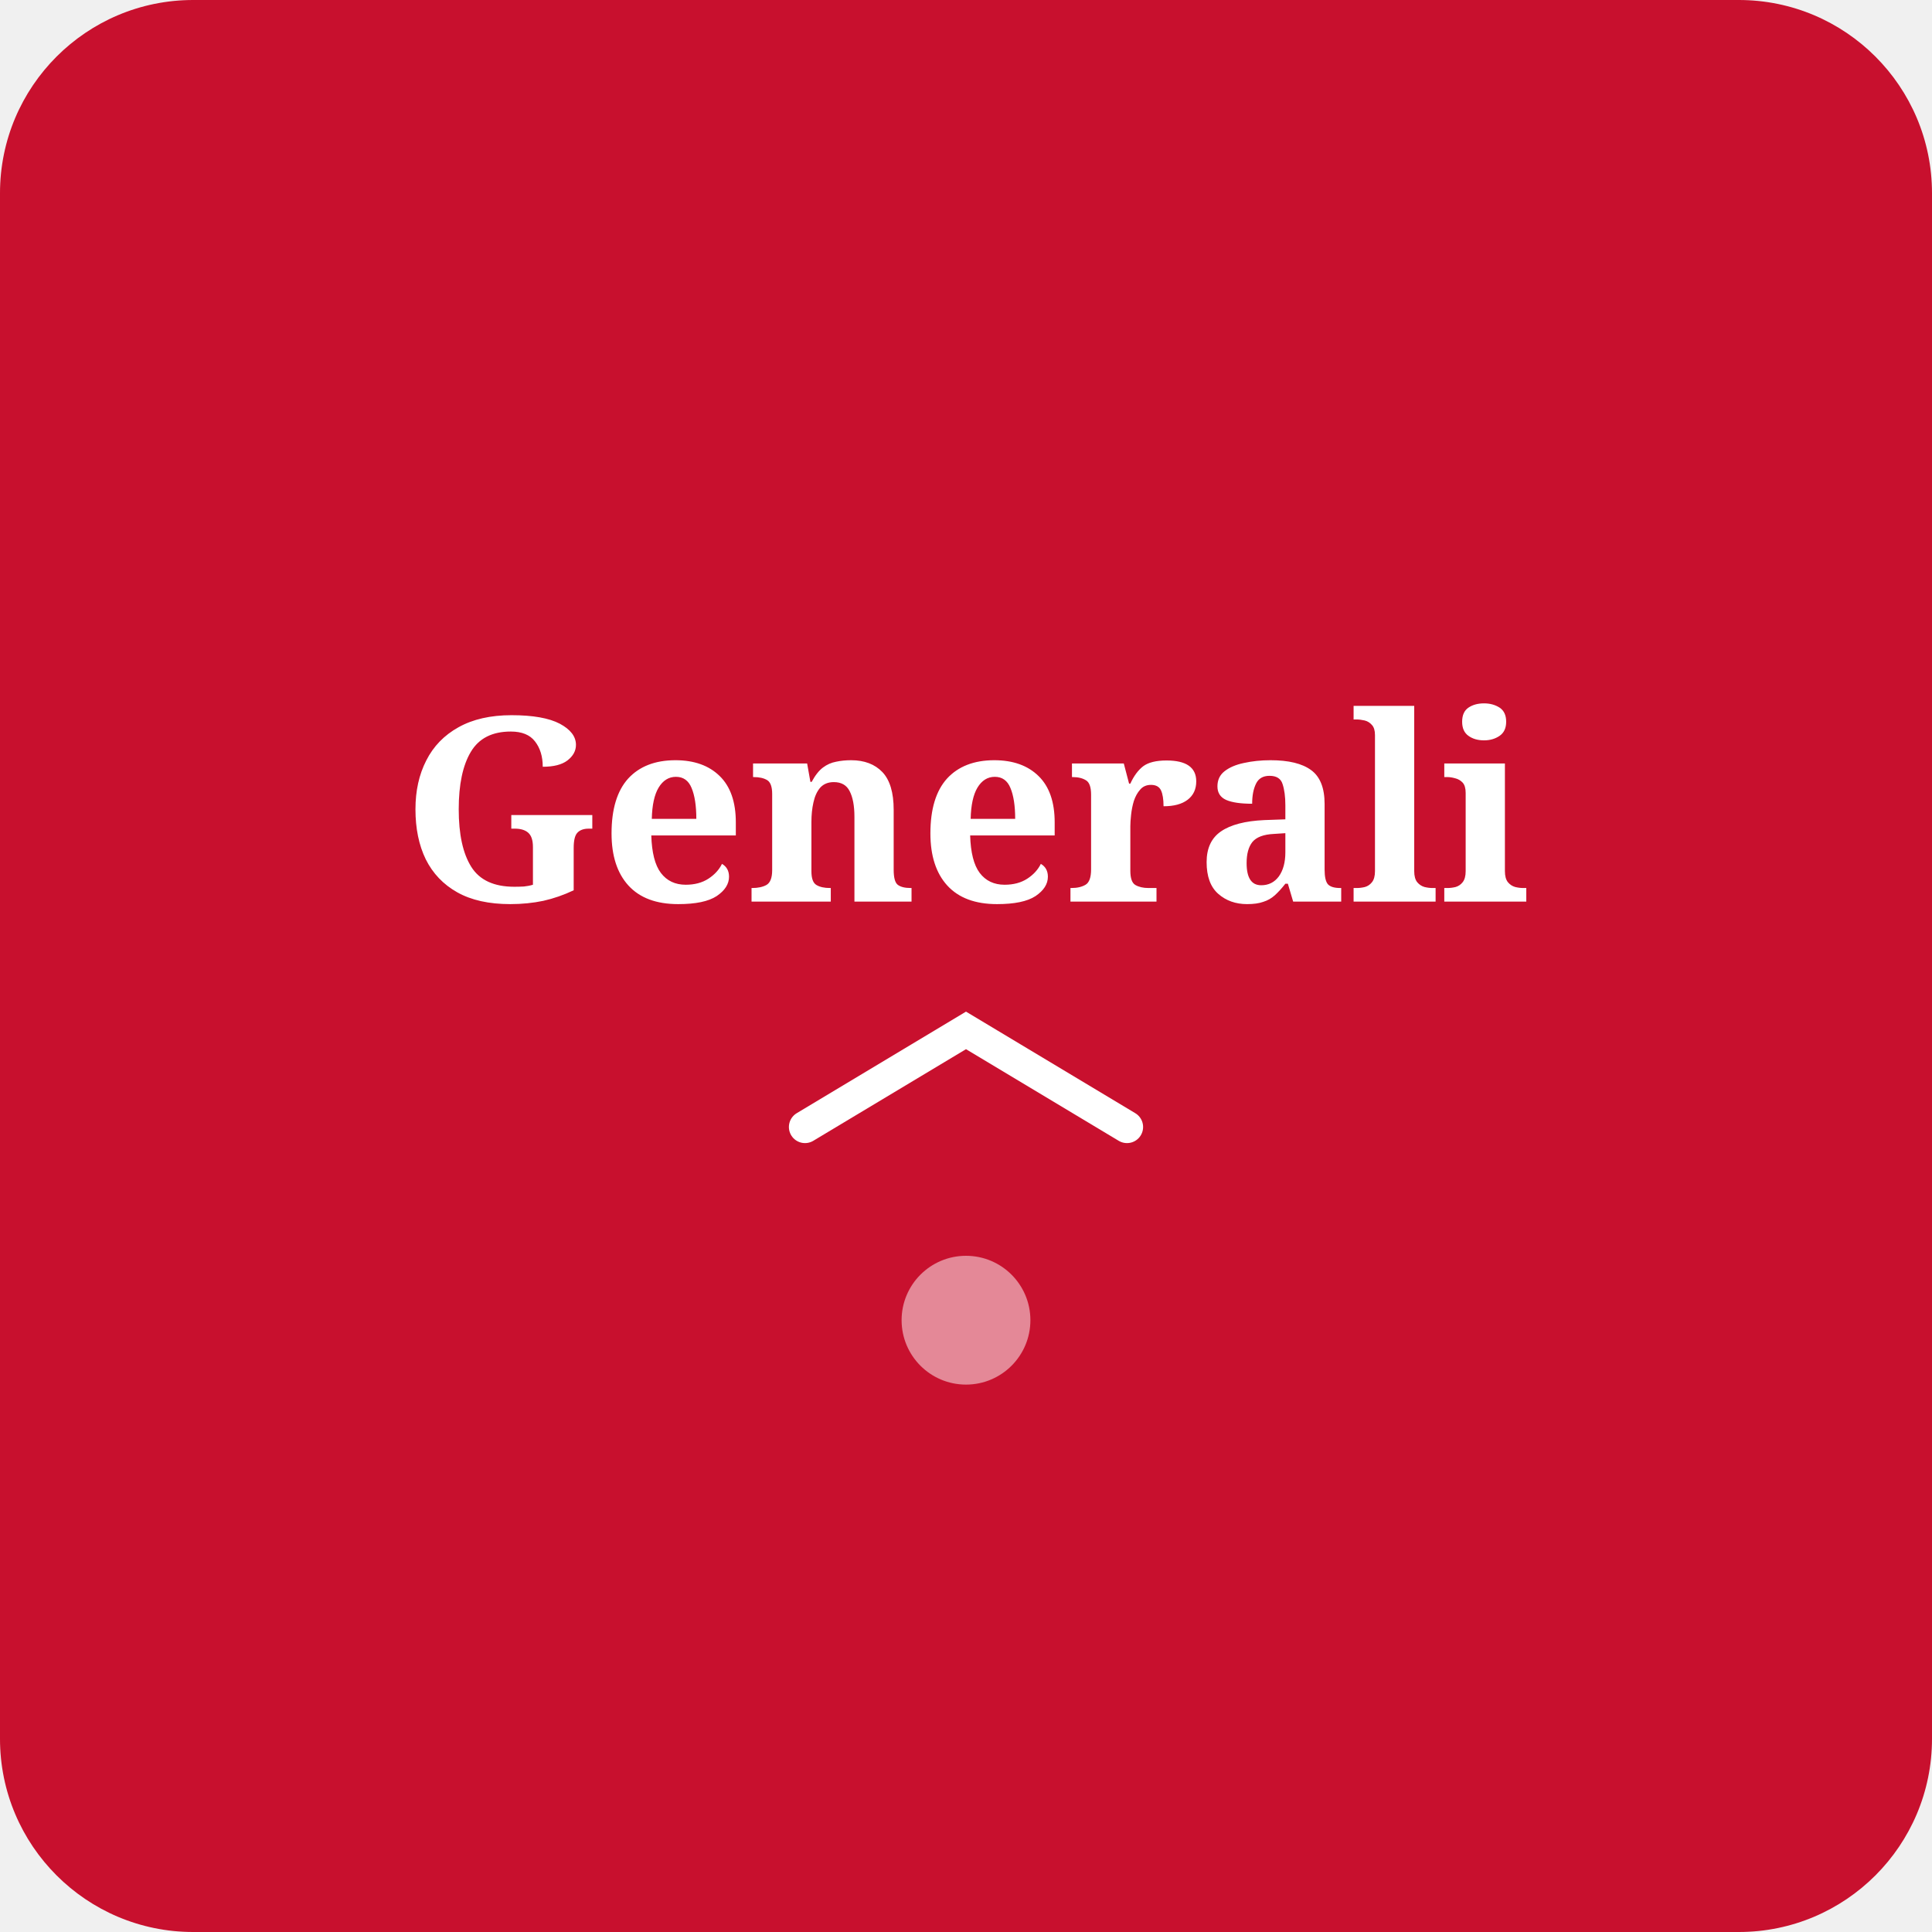
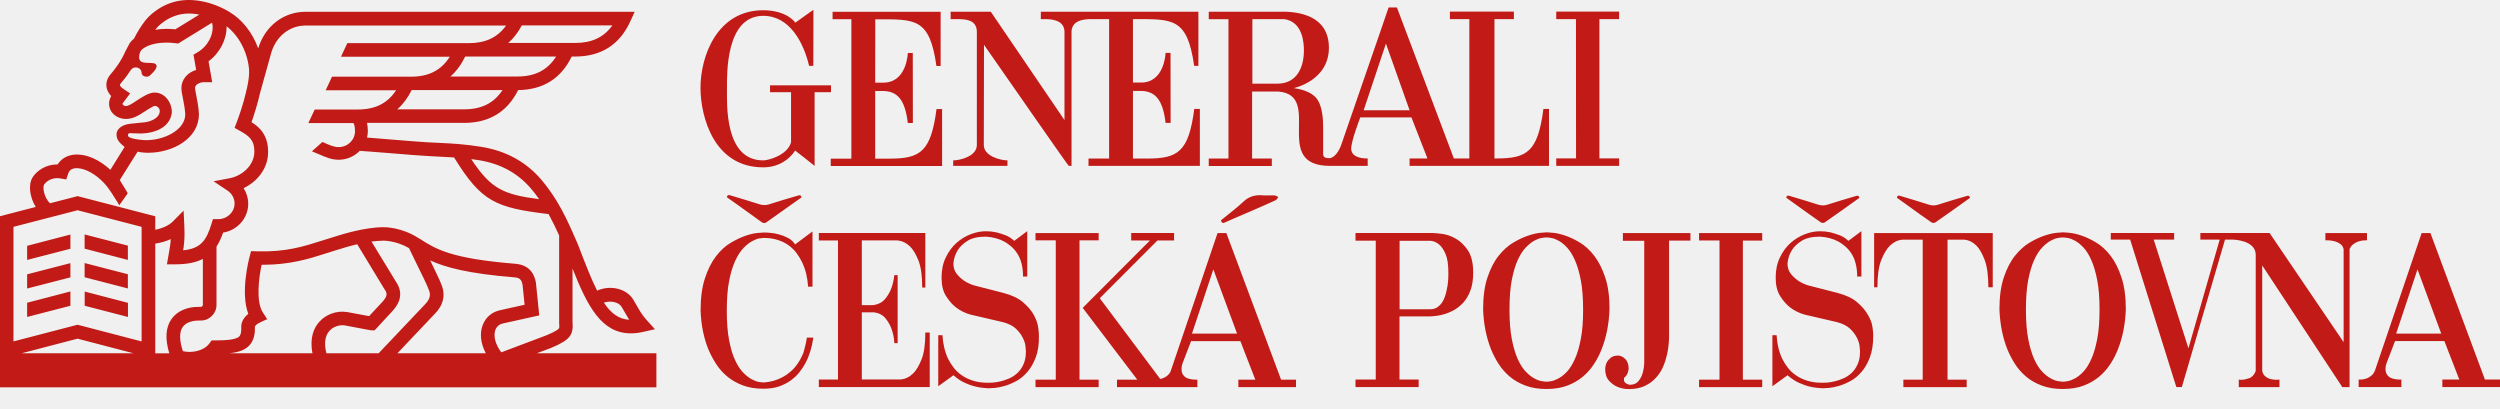
- <svg xmlns="http://www.w3.org/2000/svg" viewBox="0 0 120 120">
-   <rect width="120" height="120" rx="12" fill="#C8102E" />
-   <text x="60" y="56" text-anchor="middle" fill="white" font-family="Georgia,serif" font-weight="bold" font-size="16">Generali</text>
-   <path d="M50 70 L60 64 L70 70" fill="none" stroke="white" stroke-width="2" stroke-linecap="round" />
-   <circle cx="60" cy="82" r="4" fill="white" opacity="0.5" />
+ <svg xmlns="http://www.w3.org/2000/svg" width="312" height="51" viewBox="0 0 312 51" fill="none">
+   <path d="M68.74 43.433L68.763 43.421C71.222 42.403 71.577 41.762 71.451 40.127V33.515C73.327 38.262 75.089 41.602 78.726 41.602C79.218 41.602 79.745 41.545 80.317 41.408L81.735 41.087L80.763 40.012C80.145 39.326 79.836 38.8 79.493 38.182C79.344 37.93 79.195 37.667 79.024 37.381C78.177 35.997 76.153 35.539 74.517 36.272C73.773 34.796 73.03 32.874 72.126 30.506L71.931 30.06C71.783 29.705 71.623 29.351 71.462 28.996V28.939H71.439C70.879 27.692 70.284 26.433 69.575 25.255C68.934 24.191 68.271 23.265 67.573 22.441C65.685 20.222 63.18 18.838 60.126 18.334C58.021 17.991 56.522 17.911 54.635 17.82C54.246 17.797 53.834 17.785 53.399 17.762C52.541 17.717 50.78 17.568 49.064 17.431C47.908 17.339 46.73 17.236 45.804 17.168C45.872 16.904 45.907 16.641 45.907 16.355C45.907 15.978 45.872 15.646 45.804 15.337H57.929C61.052 15.337 63.317 13.953 64.667 11.242C67.779 11.208 70.021 9.801 71.348 7.055H71.783C75.02 7.055 77.331 5.579 78.658 2.674L79.207 1.473H38.105C35.405 1.473 33.106 3.234 32.248 5.957L32.225 6.048C31.527 4.104 30.246 2.445 28.61 1.473C26.334 0.123 23.737 -0.335 21.678 0.249C20.991 0.443 20.317 0.752 19.767 1.118C19.287 1.438 18.623 1.93 18.143 2.548C17.617 3.223 17.113 4.035 16.736 4.802C16.507 4.996 16.313 5.202 16.187 5.385L15.695 6.312L15.672 6.357C15.089 7.684 14.368 8.611 13.807 9.263C13.258 9.904 13.224 10.521 13.304 10.922C13.384 11.356 13.624 11.722 13.876 11.986L13.865 12.008C13.704 12.294 13.613 12.615 13.613 12.946C13.613 14.033 14.551 14.845 15.718 14.845C16.564 14.845 17.251 14.445 17.983 13.964C18.28 13.77 19.07 13.244 19.321 13.221C19.642 13.221 19.939 13.518 19.939 13.839C19.939 14.731 18.795 15.2 17.971 15.269L16.301 15.44C15.1 15.555 14.54 16.195 14.54 16.756C14.54 17.328 14.814 17.648 14.997 17.843L15.123 17.968L15.546 18.346L13.773 21.194C12.515 20.027 11.039 19.318 9.724 19.284C8.877 19.261 8.145 19.513 7.607 20.016C7.447 20.165 7.31 20.336 7.195 20.519H7.161C5.765 20.519 4.633 21.263 4.084 22.109C3.489 23.025 3.706 24.615 4.461 25.827L0 26.983V48.34H81.918V44.085H67.001L68.74 43.433ZM77.571 38.285C77.731 38.548 77.88 38.8 78.006 39.028C78.166 39.326 78.338 39.6 78.52 39.909C77.239 39.829 76.255 39.12 75.363 37.77C76.198 37.484 77.205 37.69 77.571 38.285ZM59.84 20.005C62.482 20.439 64.644 21.629 66.269 23.539C66.624 23.951 66.955 24.386 67.287 24.855C62.848 24.271 61.293 23.619 58.81 19.856C59.131 19.902 59.474 19.947 59.84 20.005ZM57.918 13.644H49.579C50.299 13.015 50.894 12.214 51.375 11.242H62.711C61.636 12.878 60.092 13.644 57.918 13.644ZM64.553 9.549H56.214C56.946 8.908 57.563 8.073 58.055 7.055H69.403C68.339 8.748 66.772 9.549 64.553 9.549ZM65.125 3.166H76.427C75.363 4.653 73.865 5.362 71.771 5.362H63.432C64.095 4.779 64.656 4.046 65.125 3.166ZM19.47 3.6C19.733 3.257 20.168 2.88 20.694 2.536C21.094 2.273 21.632 2.033 22.147 1.884C22.97 1.644 23.909 1.633 24.881 1.816L21.884 3.658C21.506 3.623 21.14 3.6 20.785 3.6C20.282 3.6 19.813 3.646 19.378 3.715C19.401 3.68 19.436 3.635 19.47 3.6ZM16.187 16.619L17.651 16.664C19.436 16.596 21.243 15.864 21.449 14.022C21.449 12.763 20.557 11.551 19.298 11.551C18.623 11.551 17.868 12.02 17.022 12.58C16.473 12.946 16.027 13.232 15.706 13.232C15.478 13.232 15.295 13.084 15.295 12.958C15.295 12.935 15.295 12.912 15.306 12.901L16.244 11.654L15.432 11.116C15.26 11.002 14.997 10.796 14.963 10.636C14.951 10.556 15.054 10.43 15.089 10.384C15.42 9.995 15.809 9.526 16.187 8.931C16.427 8.599 16.564 8.416 16.965 8.416C17.354 8.416 17.674 8.725 17.674 9.114C17.674 9.366 17.96 9.572 18.303 9.572C18.658 9.572 18.806 9.32 19.024 9.114C19.024 9.114 19.859 8.348 19.413 7.993C18.909 7.581 16.896 8.416 17.457 6.575L17.594 6.312C17.811 6.026 18.772 5.316 20.763 5.316C21.14 5.316 21.541 5.339 21.941 5.396L22.238 5.431L26.459 2.834C26.494 2.925 26.505 2.983 26.505 2.983V3.006C26.723 4.287 25.922 5.808 24.629 6.54L24.149 6.826L24.48 8.725C23.394 9.057 22.639 9.926 22.639 10.979C22.639 11.333 22.719 11.768 22.833 12.306C22.948 12.901 23.085 13.587 23.119 14.273C23.119 16.252 20.385 17.568 18.063 17.488H18.006C17.914 17.488 16.439 17.373 16.073 17.087C16.004 17.03 15.947 16.916 15.97 16.836C15.992 16.71 16.084 16.607 16.187 16.619ZM5.502 23.047C5.834 22.544 6.601 22.098 7.55 22.27L8.271 22.395L8.5 21.698C8.557 21.515 8.637 21.377 8.751 21.263C8.957 21.068 9.255 20.977 9.643 20.988C10.662 21.023 11.943 21.732 12.984 22.841C13.361 23.242 13.693 23.722 14.002 24.191C14.059 24.294 14.128 24.397 14.185 24.489C14.265 24.626 14.345 24.729 14.357 24.752C14.391 24.821 14.906 25.587 14.871 25.633C15.226 25.141 15.581 24.649 15.924 24.157C15.935 24.146 15.924 24.1 15.889 24.031C15.809 23.86 15.626 23.574 15.512 23.391C15.489 23.345 15.455 23.311 15.432 23.265L15.42 23.253C15.409 23.23 15.363 23.162 15.306 23.059C15.192 22.876 15.02 22.613 14.951 22.464L17.171 18.929C17.72 19.044 18.189 19.067 18.418 19.067H18.475C21.598 19.067 24.824 17.27 24.824 14.262V14.182C24.778 13.37 24.629 12.58 24.503 11.951C24.423 11.539 24.343 11.15 24.343 10.956C24.343 10.624 24.812 10.258 25.476 10.258H26.482L26.025 7.65C27.443 6.609 28.313 4.904 28.278 3.28C29.811 4.458 30.887 6.483 31.081 8.645C31.138 9.274 31.012 10.155 30.806 11.082L30.692 11.471H30.715C30.36 12.981 29.823 14.525 29.537 15.269L29.274 15.955L29.903 16.31C31.047 16.95 31.744 17.431 31.744 18.918C31.744 20.634 30.2 21.949 28.702 22.235L26.654 22.624L28.381 23.78C28.942 24.146 29.274 24.752 29.274 25.392C29.274 26.468 28.358 27.349 27.226 27.349H26.574L26.391 27.944C25.75 30.014 25.064 31.021 22.856 31.238C22.959 30.609 23.028 30.003 23.028 29.145C23.028 28.95 23.005 28.378 23.005 28.207L22.913 26.285L21.552 27.658C21.094 28.127 20.282 28.493 19.378 28.676V26.994L9.689 24.477L6.235 25.37C5.457 24.615 5.308 23.345 5.502 23.047ZM2.711 44.085L9.678 42.266L16.644 44.085H2.711ZM17.674 42.609L9.678 40.527L1.682 42.609V28.31L9.678 26.239L17.674 28.31V42.609ZM21.392 39.829C20.671 40.87 20.58 42.3 21.129 44.096H19.378V30.403C20.008 30.311 20.683 30.128 21.312 29.843C21.277 30.437 21.197 30.918 21.083 31.547C21.06 31.696 21.037 31.844 21.003 32.005L20.831 32.988H21.838C23.348 32.988 24.458 32.76 25.316 32.313V38.033C25.316 38.182 25.201 38.296 25.064 38.296H24.812C23.314 38.285 22.078 38.845 21.392 39.829ZM38.997 44.085H28.61C29.731 43.97 30.532 43.719 31.093 43.135C31.767 42.426 31.836 41.465 31.813 40.767C31.836 40.71 31.95 40.47 32.454 40.241L33.346 39.829L32.808 39.005C31.916 37.644 32.305 34.658 32.648 33.045H32.728C36.252 33.045 38.528 32.313 40.93 31.547C41.56 31.341 42.212 31.135 42.887 30.941L42.909 30.929C42.921 30.929 43.63 30.701 44.58 30.483L47.966 36.066L48 36.111C48.332 36.592 48.377 36.912 47.771 37.621L46.067 39.452L43.287 38.937H43.264C42.006 38.742 40.656 39.234 39.821 40.195C39.203 40.893 38.608 42.129 38.997 44.085ZM40.736 44.085C40.427 42.883 40.553 41.923 41.102 41.305C41.628 40.71 42.429 40.527 43.001 40.607L46.227 41.213L46.307 41.225H46.753L49.03 38.765L49.052 38.742C49.441 38.285 50.62 36.912 49.419 35.162L46.364 30.151C46.867 30.083 47.371 30.037 47.84 30.037H47.863C47.874 30.037 49.407 30.014 51.043 30.964C51.26 31.433 51.569 32.062 51.912 32.76C52.553 34.052 53.354 35.665 53.571 36.317C53.64 36.523 53.857 37.141 53.091 37.93L47.256 44.085H40.736ZM60.629 44.085H49.602L54.326 39.097C55.287 38.113 55.584 36.923 55.184 35.768C54.955 35.093 54.326 33.812 53.685 32.496C55.562 33.366 58.41 34.144 64.198 34.613C64.896 34.67 65.079 34.91 65.216 35.539L65.468 38.033L62.437 38.708C61.419 38.914 60.629 39.578 60.252 40.538C59.84 41.602 59.977 42.861 60.629 44.085ZM61.83 41.156C62.002 40.733 62.322 40.458 62.768 40.367L67.298 39.36L66.887 35.322L66.875 35.23C66.761 34.693 66.429 33.091 64.324 32.92C56.225 32.268 54.349 31.067 52.381 29.797C52.381 29.785 52.381 29.785 52.37 29.785L52.358 29.797L52.233 29.717C50.128 28.355 48.046 28.344 47.84 28.355C45.541 28.355 42.646 29.27 42.406 29.339C41.708 29.545 41.056 29.751 40.416 29.957C37.876 30.769 35.691 31.478 32.008 31.364L31.333 31.341L31.161 31.993C31.024 32.496 29.994 36.557 30.989 39.166C30.097 39.864 30.097 40.676 30.109 40.79C30.143 41.682 29.937 41.9 29.868 41.98C29.445 42.426 28.038 42.483 26.848 42.483H26.837H26.402L26.151 42.838C25.419 43.844 23.84 44.085 22.822 43.822C22.376 42.472 22.364 41.431 22.799 40.813C23.302 40.081 24.378 40.001 24.824 40.001H25.075C26.151 40.001 27.02 39.12 27.02 38.045V30.769C27.352 30.266 27.615 29.682 27.844 29.03C29.617 28.744 30.978 27.234 30.978 25.427C30.978 24.729 30.772 24.066 30.406 23.482C32.053 22.693 33.46 21.08 33.46 18.964C33.46 16.847 32.397 15.875 31.39 15.246C31.676 14.434 32.145 13.004 32.465 11.562L33.884 6.472C34.524 4.481 36.183 3.189 38.116 3.189H63.157C62.093 4.676 60.595 5.385 58.501 5.385H43.344L42.555 7.078H56.133C55.07 8.771 53.502 9.572 51.283 9.572H41.434L40.644 11.265H49.43C48.366 12.901 46.822 13.667 44.637 13.667H39.272L38.482 15.36H44.111C44.156 15.429 44.305 15.68 44.305 16.378C44.305 17.465 43.39 18.357 42.269 18.357C41.88 18.357 41.548 18.266 40.976 18.037C40.724 17.934 40.473 17.831 40.233 17.717L38.928 18.884C39.169 18.986 39.42 19.089 39.661 19.192C40.782 19.684 41.422 19.936 42.269 19.936C43.298 19.936 44.236 19.501 44.9 18.826C45.861 18.884 47.417 19.021 48.927 19.135C50.723 19.284 52.427 19.421 53.308 19.467C53.743 19.49 54.154 19.513 54.555 19.535C55.298 19.57 55.985 19.604 56.671 19.65C60.092 25.198 61.842 25.919 68.465 26.72C68.934 27.578 69.369 28.47 69.781 29.385V40.184V40.241C69.815 40.733 69.815 40.904 69.746 40.996C69.518 41.293 68.499 41.717 68.145 41.865L62.562 43.97C61.807 42.964 61.544 41.911 61.83 41.156ZM92.088 25.587C91.653 25.267 91.207 24.958 90.726 24.626C90.761 24.237 91.012 24.34 91.241 24.409C92.408 24.763 93.586 25.107 94.753 25.484C95.176 25.621 95.565 25.633 96 25.495C97.144 25.118 98.311 24.786 99.466 24.443C99.672 24.386 99.947 24.237 100.027 24.637C98.551 25.69 97.075 26.742 95.588 27.783C95.485 27.863 95.222 27.841 95.108 27.761C94.101 27.051 93.094 26.319 92.088 25.587ZM106.238 2.399H103.905V1.473H117.392V8.233H116.866C116.008 2.159 114.189 2.411 109.235 2.411L109.224 10.315H110.174C113.171 10.373 113.296 6.655 113.296 6.609C113.296 6.609 113.903 6.632 113.914 6.609L113.926 15.349H113.296C112.942 12.397 111.969 11.402 110.254 11.356H109.224V19.799H110.997C114.818 19.799 116.179 18.986 116.877 13.61H117.575V20.714H103.676V19.799H106.25V2.399H106.238ZM103.71 11.505H101.663V20.702C101.651 20.691 99.237 18.769 99.237 18.792C98.517 19.902 97.155 20.885 95.245 20.885C89.136 20.885 87.443 14.662 87.42 11.002C87.409 7.009 89.502 1.278 95.245 1.278C98.208 1.278 99.295 2.822 99.237 2.834C99.249 2.857 101.525 1.187 101.514 1.232C101.525 1.221 101.502 7.009 101.502 8.222H100.976C100.278 5.271 98.54 1.976 95.245 1.976C90.555 1.976 90.726 9.251 90.726 11.002C90.726 12.901 90.383 20.016 95.245 20.016C95.943 20.016 98.276 19.352 98.723 17.762V11.505H96.103V10.647H103.71V11.505ZM170.711 19.776C170.448 19.776 168.732 19.822 168.629 18.632C168.561 17.762 169.762 14.651 169.762 14.651H176.145C176.145 14.639 178.135 19.776 178.147 19.776H175.916V20.702H193.316V13.598H192.618C191.92 18.975 190.559 19.776 186.738 19.776H186.509V2.388H188.934V1.45H180.949V2.388H183.375V19.776H181.441L174.337 0.935H173.296C173.319 0.924 167.394 18.026 167.382 18.083C167.394 18.037 166.936 19.547 165.964 19.741C165.06 19.787 165.129 19.318 165.129 19.147V15.852C165.129 14.983 165.06 13.027 164.168 12.123C163.161 11.105 161.445 11.036 161.48 10.99C161.48 10.99 165.849 10.086 165.849 5.945C165.849 3.04 163.825 1.587 160.45 1.461H150.852V2.399H153.312V19.787H150.852V20.714H158.723V19.787H156.263V11.425H159.535C165.209 11.894 158.562 20.714 165.998 20.702H170.688V19.776H170.711ZM172.965 5.442L175.916 13.759H170.185L172.965 5.442ZM159.42 10.441H156.297V2.388H160.29C162.635 2.742 162.726 5.454 162.726 6.312C162.726 8.393 161.857 10.441 159.42 10.441ZM119.474 2.388H118.639V1.461H123.649L132.847 14.983V3.886C132.755 2.434 131.108 2.388 130.41 2.388H129.895V1.461H149.56V8.222H149.033C148.164 2.148 146.345 2.388 141.392 2.388V10.304H142.341C145.338 10.361 145.464 6.643 145.464 6.598C145.464 6.598 146.071 6.62 146.082 6.598L146.093 15.337H145.464C145.121 12.386 144.137 11.391 142.421 11.345H141.392V19.787H143.165C146.986 19.787 148.347 18.975 149.045 13.598H149.743V20.702H135.844V19.787H138.418V2.388H136.164C135.466 2.388 133.819 2.445 133.727 3.886V20.702H133.384C133.316 20.714 126.44 10.796 122.803 5.591L122.78 18.106C122.78 19.49 124.873 20.016 125.731 20.016V20.702H118.959V20.016H118.97C119.84 20.016 121.91 19.49 121.91 18.106V3.886C121.842 2.434 120.458 2.388 119.474 2.388ZM202.067 20.702H194.219V19.764H196.69L196.679 2.388H194.219V1.45H202.067V2.388H199.607V19.764H202.067V20.702ZM224.259 25.633C223.825 25.324 223.401 25.015 222.932 24.683C222.967 24.306 223.218 24.409 223.436 24.477C224.58 24.821 225.735 25.164 226.879 25.53C227.302 25.667 227.68 25.678 228.103 25.53C229.224 25.164 230.368 24.832 231.5 24.5C231.706 24.443 231.97 24.294 232.05 24.695C230.608 25.724 229.167 26.765 227.703 27.772C227.6 27.841 227.337 27.829 227.234 27.749C226.238 27.063 225.255 26.342 224.259 25.633ZM238.067 25.633C237.632 25.324 237.209 25.015 236.74 24.683C236.774 24.306 237.026 24.409 237.243 24.477C238.387 24.821 239.542 25.164 240.686 25.53C241.11 25.667 241.487 25.678 241.91 25.53C243.031 25.164 244.175 24.832 245.308 24.5C245.514 24.443 245.777 24.294 245.857 24.695C244.416 25.724 242.974 26.765 241.51 27.772C241.407 27.841 241.144 27.829 241.041 27.749C240.034 27.063 239.051 26.342 238.067 25.633ZM100.702 42.129H101.502C101.342 43.318 101.01 44.382 100.519 45.32C100.301 45.721 100.038 46.109 99.741 46.487C99.443 46.864 99.077 47.196 98.654 47.505C98.231 47.803 97.739 48.054 97.19 48.237C96.629 48.42 96 48.512 95.279 48.512C94.296 48.512 93.426 48.374 92.683 48.088C91.939 47.803 91.298 47.436 90.749 46.979C90.2 46.521 89.743 45.995 89.365 45.412C88.988 44.828 88.679 44.233 88.416 43.627C87.832 42.197 87.501 40.584 87.432 38.765C87.432 37.175 87.615 35.825 87.981 34.716C88.347 33.606 88.805 32.691 89.365 31.97C89.926 31.25 90.532 30.689 91.195 30.3C91.859 29.911 92.477 29.614 93.049 29.419C93.621 29.225 94.124 29.11 94.536 29.076C94.948 29.042 95.188 29.019 95.268 29.019H95.462C95.623 29.019 95.874 29.03 96.195 29.065C96.515 29.087 96.858 29.156 97.236 29.259C97.613 29.362 97.979 29.511 98.345 29.694C98.711 29.888 99.009 30.151 99.226 30.506L101.399 28.882V35.78H100.85C100.782 34.647 100.53 33.629 100.107 32.737C99.924 32.348 99.695 31.982 99.432 31.616C99.169 31.25 98.837 30.929 98.46 30.643C98.07 30.357 97.624 30.128 97.098 29.957C96.572 29.785 95.977 29.694 95.302 29.694H95.279C95.211 29.694 95.039 29.717 94.787 29.751C94.536 29.785 94.238 29.9 93.895 30.083C93.552 30.266 93.197 30.54 92.82 30.918C92.442 31.295 92.099 31.822 91.779 32.496C91.459 33.171 91.195 34.018 91.001 35.036C90.795 36.054 90.704 37.301 90.704 38.788C90.704 40.218 90.795 41.431 90.99 42.437C91.184 43.444 91.424 44.279 91.733 44.931C92.031 45.595 92.374 46.109 92.74 46.487C93.106 46.864 93.46 47.139 93.792 47.322C94.135 47.505 94.433 47.619 94.696 47.665C94.959 47.711 95.142 47.734 95.234 47.734H95.314C96.172 47.677 96.972 47.448 97.704 47.047C98.013 46.887 98.334 46.658 98.654 46.384C98.974 46.109 99.272 45.778 99.546 45.377C99.821 44.988 100.061 44.519 100.278 43.993C100.427 43.444 100.599 42.826 100.702 42.129ZM115.481 41.499H116.031V48.306H102.189V47.368H104.58V30.014H102.189V29.076H115.481V35.883H115.092C115.092 34.418 114.932 33.286 114.612 32.485C114.292 31.684 113.937 31.112 113.56 30.746C113.102 30.311 112.587 30.06 112.027 30.003H107.554V38.079H109.007C109.613 37.987 110.082 37.747 110.425 37.347C110.768 36.958 111.02 36.523 111.203 36.066C111.409 35.539 111.546 34.956 111.615 34.338H112.027V42.826H111.615C111.581 42.163 111.455 41.568 111.26 41.042C111.1 40.584 110.848 40.15 110.517 39.738C110.185 39.326 109.716 39.074 109.121 38.983H107.554V47.356H112.416C112.988 47.299 113.491 47.059 113.949 46.613C114.337 46.247 114.681 45.663 115.001 44.874C115.321 44.096 115.481 42.964 115.481 41.499ZM129.266 44.588C128.991 45.309 128.648 45.915 128.236 46.395C127.825 46.876 127.367 47.265 126.864 47.539C126.36 47.814 125.88 48.02 125.411 48.157C124.942 48.294 124.53 48.374 124.175 48.409C123.821 48.432 123.569 48.455 123.42 48.455H123.306C122.814 48.432 122.322 48.374 121.819 48.26C121.396 48.169 120.927 48.008 120.423 47.78C119.908 47.551 119.439 47.23 118.993 46.83L117.094 48.203V41.831H117.621C117.678 42.929 117.918 43.913 118.33 44.794C118.513 45.16 118.742 45.526 119.016 45.881C119.291 46.235 119.622 46.556 120.023 46.83C120.412 47.105 120.881 47.333 121.418 47.505C121.956 47.677 122.585 47.768 123.295 47.768H123.375C123.489 47.768 123.672 47.757 123.935 47.745C124.198 47.722 124.507 47.677 124.85 47.596C125.194 47.517 125.56 47.391 125.937 47.23C126.315 47.07 126.658 46.842 126.967 46.556C127.276 46.27 127.539 45.904 127.733 45.457C127.939 45.011 128.031 44.474 128.031 43.856V43.799C128.031 43.684 128.008 43.478 127.973 43.169C127.939 42.861 127.825 42.506 127.63 42.129C127.436 41.739 127.15 41.373 126.784 41.019C126.406 40.664 125.868 40.39 125.182 40.207L121.144 39.269C120.469 39.086 119.863 38.788 119.337 38.388C118.879 38.045 118.456 37.564 118.078 36.969C117.689 36.374 117.506 35.596 117.506 34.647C117.506 33.698 117.678 32.862 118.032 32.13C118.376 31.41 118.822 30.803 119.359 30.323C119.897 29.843 120.503 29.476 121.155 29.225C121.819 28.973 122.448 28.859 123.054 28.859C123.489 28.859 123.924 28.904 124.347 28.996C124.713 29.087 125.102 29.213 125.502 29.362C125.903 29.522 126.257 29.751 126.578 30.06L128.202 28.847V34.51H127.676C127.676 33.892 127.607 33.343 127.481 32.862C127.356 32.382 127.184 31.982 126.955 31.639C126.738 31.295 126.486 31.009 126.212 30.769C125.937 30.529 125.651 30.334 125.365 30.163C124.69 29.797 123.924 29.591 123.054 29.534C122.071 29.534 121.293 29.705 120.744 30.06C120.194 30.403 119.794 30.792 119.531 31.215C119.222 31.707 119.039 32.268 118.982 32.885C118.982 33.4 119.119 33.823 119.394 34.167C119.668 34.51 119.966 34.784 120.275 35.002C120.641 35.253 121.064 35.459 121.533 35.608L125.182 36.546C126.246 36.821 127.081 37.209 127.676 37.724C128.282 38.239 128.728 38.765 129.026 39.314C129.323 39.864 129.495 40.367 129.563 40.836C129.632 41.305 129.655 41.625 129.655 41.808V41.946C129.678 42.986 129.541 43.867 129.266 44.588ZM181.704 29.797C181.133 29.465 180.561 29.27 179.989 29.19C179.417 29.122 179.005 29.076 178.753 29.076H169.167V30.037H171.695V47.368H169.167V48.306H177.049V47.368H174.658V39.486H178.536C178.604 39.486 178.787 39.474 179.085 39.44C179.382 39.417 179.725 39.349 180.114 39.246C180.503 39.143 180.927 38.983 181.361 38.754C181.796 38.525 182.208 38.205 182.585 37.804C182.963 37.404 183.272 36.889 183.5 36.272C183.741 35.654 183.855 34.899 183.855 34.018C183.855 32.851 183.638 31.936 183.214 31.272C182.78 30.62 182.276 30.128 181.704 29.797ZM180.755 34.167C180.755 34.292 180.755 34.487 180.744 34.761C180.732 35.025 180.698 35.322 180.652 35.654C180.595 35.986 180.526 36.317 180.435 36.672C180.343 37.015 180.217 37.335 180.046 37.621C179.886 37.907 179.668 38.136 179.417 38.319C179.165 38.502 178.856 38.594 178.513 38.594H174.669V30.048H178.513C178.936 30.083 179.314 30.254 179.634 30.54C179.931 30.792 180.183 31.192 180.412 31.719C180.641 32.245 180.755 33.023 180.755 34.029V34.167ZM200.328 34.613C199.962 33.526 199.504 32.622 198.955 31.913C198.406 31.204 197.811 30.655 197.159 30.266C196.507 29.877 195.901 29.591 195.317 29.396C194.745 29.202 194.242 29.087 193.819 29.053C193.396 29.019 193.155 28.996 193.075 28.996H193.018C192.949 28.996 192.698 29.019 192.263 29.053C191.828 29.087 191.325 29.202 190.742 29.396C190.158 29.591 189.529 29.877 188.877 30.266C188.214 30.655 187.607 31.204 187.035 31.913C186.463 32.622 186.006 33.526 185.64 34.613C185.274 35.7 185.091 37.038 185.091 38.605C185.159 40.458 185.491 42.106 186.074 43.581C186.326 44.199 186.646 44.817 187.024 45.412C187.401 46.007 187.87 46.533 188.419 47.002C188.98 47.471 189.632 47.848 190.387 48.123C191.142 48.409 192.011 48.546 192.995 48.546C193.979 48.546 194.848 48.409 195.603 48.123C196.358 47.837 196.999 47.459 197.548 47.002C198.097 46.533 198.566 46.007 198.944 45.412C199.333 44.817 199.642 44.211 199.882 43.581C200.465 42.117 200.797 40.458 200.866 38.605C200.877 37.038 200.694 35.711 200.328 34.613ZM197.285 42.3C197.091 43.307 196.85 44.142 196.541 44.817C196.244 45.48 195.912 46.007 195.558 46.384C195.203 46.761 194.848 47.036 194.517 47.219C194.173 47.402 193.876 47.517 193.624 47.562C193.373 47.608 193.19 47.631 193.075 47.631H192.915C192.824 47.631 192.641 47.608 192.378 47.562C192.114 47.517 191.806 47.402 191.474 47.219C191.131 47.036 190.787 46.761 190.421 46.384C190.055 46.007 189.724 45.492 189.415 44.817C189.117 44.153 188.866 43.307 188.671 42.3C188.477 41.293 188.385 40.069 188.385 38.617C188.385 37.175 188.477 35.951 188.671 34.944C188.866 33.949 189.106 33.114 189.415 32.451C189.712 31.787 190.055 31.261 190.421 30.884C190.787 30.506 191.131 30.231 191.462 30.048C191.794 29.865 192.092 29.751 192.355 29.705C192.618 29.66 192.812 29.637 192.915 29.637H193.075C193.19 29.637 193.373 29.66 193.636 29.705C193.899 29.751 194.196 29.865 194.528 30.048C194.86 30.231 195.203 30.506 195.558 30.884C195.912 31.261 196.244 31.776 196.541 32.451C196.839 33.114 197.091 33.961 197.285 34.967C197.48 35.974 197.571 37.187 197.571 38.617C197.582 40.058 197.48 41.293 197.285 42.3ZM212.042 29.087H219.924V30.026H217.51V47.379H219.924V48.317H212.042V47.379H214.593V30.014H212.042V29.087ZM233.685 40.824C233.754 41.293 233.777 41.614 233.777 41.797V41.934C233.777 42.975 233.64 43.856 233.365 44.588C233.091 45.309 232.747 45.915 232.336 46.395C231.924 46.876 231.466 47.265 230.963 47.539C230.459 47.814 229.979 48.02 229.51 48.157C229.041 48.294 228.629 48.374 228.275 48.409C227.92 48.432 227.668 48.455 227.52 48.455H227.405C226.913 48.432 226.421 48.374 225.918 48.26C225.495 48.169 225.026 48.008 224.522 47.78C224.008 47.551 223.539 47.23 223.092 46.83L221.194 48.203V41.831H221.72C221.777 42.929 222.017 43.913 222.429 44.794C222.612 45.16 222.841 45.526 223.115 45.881C223.39 46.235 223.722 46.556 224.122 46.83C224.511 47.105 224.98 47.333 225.518 47.505C226.055 47.677 226.684 47.768 227.394 47.768H227.474C227.588 47.768 227.771 47.757 228.034 47.745C228.297 47.722 228.606 47.677 228.949 47.596C229.293 47.517 229.659 47.391 230.036 47.23C230.414 47.07 230.757 46.842 231.066 46.556C231.375 46.27 231.638 45.904 231.832 45.457C232.038 45.011 232.13 44.474 232.13 43.856V43.799C232.13 43.684 232.107 43.478 232.072 43.169C232.038 42.861 231.924 42.506 231.729 42.129C231.535 41.739 231.249 41.373 230.883 41.019C230.505 40.664 229.968 40.39 229.281 40.207L225.243 39.269C224.568 39.086 223.962 38.788 223.436 38.388C222.978 38.045 222.555 37.564 222.177 36.969C221.788 36.374 221.605 35.596 221.605 34.647C221.605 33.698 221.777 32.862 222.132 32.13C222.475 31.41 222.921 30.803 223.459 30.323C223.996 29.843 224.602 29.476 225.255 29.225C225.918 28.973 226.547 28.859 227.153 28.859C227.588 28.859 228.023 28.904 228.446 28.996C228.812 29.087 229.201 29.213 229.602 29.362C230.002 29.522 230.357 29.751 230.677 30.06L232.301 28.847V34.51H231.775C231.775 33.892 231.706 33.343 231.581 32.862C231.455 32.382 231.283 31.982 231.054 31.639C230.837 31.295 230.585 31.009 230.311 30.769C230.036 30.529 229.75 30.334 229.464 30.163C228.789 29.797 228.023 29.591 227.153 29.534C226.17 29.534 225.392 29.705 224.843 30.06C224.294 30.403 223.893 30.792 223.63 31.215C223.321 31.707 223.138 32.268 223.081 32.885C223.081 33.4 223.218 33.823 223.493 34.167C223.767 34.51 224.065 34.784 224.374 35.002C224.74 35.253 225.163 35.459 225.632 35.608L229.281 36.546C230.345 36.821 231.18 37.209 231.775 37.724C232.381 38.239 232.827 38.765 233.125 39.314C233.445 39.852 233.628 40.355 233.685 40.824ZM233.891 29.087H248.694V35.848H248.145C248.145 34.361 247.985 33.217 247.676 32.416C247.367 31.616 247.024 31.021 246.658 30.655C246.223 30.22 245.72 29.968 245.171 29.911H243.054V47.379H245.445V48.317H237.541V47.379H239.954V29.911H237.403C236.831 29.968 236.328 30.209 235.87 30.655C235.481 31.021 235.127 31.604 234.795 32.416C234.463 33.217 234.303 34.361 234.303 35.848H233.891V29.087ZM263.394 31.913C262.845 31.204 262.25 30.655 261.598 30.266C260.946 29.877 260.339 29.591 259.756 29.396C259.184 29.202 258.681 29.087 258.257 29.053C257.834 29.019 257.594 28.996 257.514 28.996H257.457C257.388 28.996 257.136 29.019 256.702 29.053C256.267 29.087 255.764 29.202 255.18 29.396C254.597 29.591 253.968 29.877 253.316 30.266C252.652 30.655 252.046 31.204 251.474 31.913C250.902 32.622 250.444 33.526 250.078 34.613C249.712 35.7 249.529 37.038 249.529 38.605C249.598 40.458 249.929 42.106 250.513 43.581C250.765 44.199 251.085 44.817 251.462 45.412C251.84 46.007 252.309 46.533 252.858 47.002C253.418 47.471 254.071 47.848 254.826 48.123C255.581 48.409 256.45 48.546 257.434 48.546C258.418 48.546 259.287 48.409 260.042 48.123C260.797 47.837 261.438 47.459 261.987 47.002C262.536 46.533 263.005 46.007 263.382 45.412C263.771 44.817 264.08 44.211 264.32 43.581C264.904 42.117 265.235 40.458 265.304 38.605C265.304 37.026 265.121 35.7 264.755 34.613C264.4 33.526 263.943 32.622 263.394 31.913ZM261.735 42.3C261.541 43.307 261.3 44.142 260.991 44.817C260.694 45.48 260.362 46.007 260.008 46.384C259.653 46.761 259.298 47.036 258.967 47.219C258.623 47.402 258.326 47.517 258.074 47.562C257.823 47.608 257.64 47.631 257.525 47.631H257.365C257.274 47.631 257.091 47.608 256.827 47.562C256.564 47.517 256.255 47.402 255.924 47.219C255.581 47.036 255.237 46.761 254.871 46.384C254.505 46.007 254.174 45.492 253.865 44.817C253.567 44.153 253.316 43.307 253.121 42.3C252.927 41.293 252.835 40.069 252.835 38.617C252.835 37.175 252.927 35.951 253.121 34.944C253.316 33.949 253.556 33.114 253.865 32.451C254.162 31.787 254.505 31.261 254.871 30.884C255.237 30.506 255.581 30.231 255.912 30.048C256.244 29.865 256.541 29.751 256.805 29.705C257.068 29.66 257.262 29.637 257.365 29.637H257.525C257.64 29.637 257.823 29.66 258.086 29.705C258.349 29.751 258.646 29.865 258.978 30.048C259.31 30.231 259.653 30.506 260.008 30.884C260.362 31.261 260.694 31.776 260.991 32.451C261.289 33.114 261.541 33.961 261.735 34.967C261.929 35.974 262.021 37.187 262.021 38.617C262.021 40.058 261.929 41.293 261.735 42.3ZM294.864 30.014C294.692 30.037 294.498 30.083 294.292 30.151C294.086 30.22 293.88 30.334 293.685 30.483C293.491 30.632 293.342 30.826 293.228 31.089V48.317H292.324L282.326 33.126V46.304C282.383 46.544 282.475 46.739 282.612 46.876C282.749 47.025 282.909 47.127 283.081 47.208C283.253 47.276 283.436 47.333 283.619 47.356C283.802 47.379 283.962 47.402 284.088 47.402C284.145 47.402 284.191 47.402 284.236 47.391C284.282 47.379 284.328 47.379 284.362 47.379H284.477V48.317H279.398V47.379H279.478C279.512 47.379 279.558 47.379 279.603 47.391C279.649 47.402 279.695 47.402 279.729 47.402C279.981 47.402 280.301 47.333 280.679 47.208C281.056 47.082 281.331 46.773 281.514 46.304V31.799C281.514 29.923 278.608 29.9 278.608 29.9H277.682L272.294 48.306H271.607L265.842 29.9H263.428V29.076H271.333V29.9H268.782L273.117 43.467L277.018 29.9H274.604V29.076H278.608H283.241L292.484 42.7V31.089C292.427 30.838 292.301 30.632 292.118 30.483C291.924 30.334 291.718 30.231 291.489 30.151C291.26 30.083 291.043 30.037 290.826 30.014C290.62 29.991 290.46 29.991 290.345 29.991H290.208V29.087H295.401V29.991H295.264C295.173 29.991 295.047 30.003 294.864 30.014ZM310.124 47.379L303.317 29.087H302.219L296.374 46.304C296.259 46.544 296.122 46.739 295.95 46.876C295.779 47.025 295.596 47.127 295.413 47.208C295.23 47.276 295.058 47.322 294.887 47.345C294.726 47.368 294.589 47.368 294.498 47.368H294.36V48.306H299.691V47.368H299.439C299.314 47.368 299.142 47.356 298.948 47.322C298.742 47.299 298.559 47.242 298.376 47.162C298.193 47.082 298.032 46.944 297.907 46.761C297.781 46.578 297.712 46.338 297.712 46.052C297.712 45.812 297.746 45.583 297.826 45.366L298.902 42.563H305.056L306.921 47.368H304.805V48.306H312V47.368H310.124V47.379ZM299.039 41.637L301.704 33.617L304.667 41.637H299.039ZM134.723 47.379H137.113V48.317H129.232V47.379H131.76V29.991H129.232V29.087H137.113V29.991H134.723V47.379ZM152.374 27.497C153.346 26.697 154.33 25.965 155.222 25.129C155.908 24.489 156.675 24.306 157.567 24.374C158.059 24.42 158.562 24.363 159.054 24.386C159.214 24.397 159.375 24.523 159.535 24.592C159.42 24.729 159.34 24.924 159.192 24.992C158.162 25.461 157.133 25.919 156.092 26.365C155.028 26.823 153.952 27.269 152.9 27.749C152.602 27.898 152.465 27.829 152.374 27.497ZM153.049 29.087H151.95L146.105 46.304C146.105 46.304 145.876 47.059 144.801 47.299L137.251 37.221L144.446 30.014H146.528V29.076H141.174V30.014H143.508L135.123 38.422L141.929 47.379H139.401V48.317H144.103H147.283H149.434V47.379H149.182C149.056 47.379 148.885 47.368 148.69 47.333C148.484 47.311 148.301 47.253 148.118 47.173C147.935 47.093 147.775 46.956 147.649 46.773C147.523 46.59 147.455 46.35 147.455 46.064C147.455 45.823 147.489 45.595 147.569 45.377L148.644 42.575H154.799L156.663 47.379H154.547V48.317H161.743V47.379H159.878L153.049 29.087ZM148.759 41.637L151.424 33.617L154.387 41.637H148.759ZM202.559 29.087H210.967V30.026H208.301V41.328V42.026C208.301 42.186 208.29 42.472 208.255 42.861C208.233 43.25 208.164 43.696 208.061 44.176C207.958 44.657 207.809 45.16 207.592 45.675C207.386 46.19 207.089 46.658 206.711 47.093C206.334 47.528 205.865 47.871 205.316 48.146C204.755 48.42 204.08 48.557 203.268 48.557C202.742 48.557 202.25 48.455 201.815 48.26C201.449 48.1 201.106 47.848 200.797 47.505C200.488 47.162 200.328 46.681 200.328 46.041C200.351 45.709 200.419 45.423 200.545 45.194C200.66 44.988 200.82 44.805 201.037 44.634C201.255 44.462 201.575 44.371 201.998 44.371C202.215 44.405 202.433 44.485 202.627 44.622C202.787 44.737 202.936 44.897 203.062 45.126C203.188 45.354 203.256 45.663 203.256 46.041C203.234 46.201 203.199 46.361 203.142 46.51C203.108 46.636 203.051 46.761 202.959 46.876C202.879 46.99 202.776 47.093 202.673 47.162V47.436C202.673 47.551 202.707 47.642 202.787 47.722C202.856 47.803 202.948 47.86 203.039 47.905C203.153 47.963 203.268 47.997 203.394 48.02C203.851 48.02 204.206 47.883 204.446 47.596C204.698 47.311 204.869 46.99 204.984 46.624C205.11 46.201 205.19 45.732 205.201 45.229V41.351V30.048H202.536V29.087H202.559ZM15.958 32.439L10.559 31.032V29.259L15.958 30.655V32.439ZM3.386 30.678L8.786 29.27V31.044L3.386 32.439V30.678ZM3.386 34.235L8.786 32.84V34.613L3.386 36.008V34.235ZM15.958 35.997L10.559 34.601V32.828L15.958 34.224V35.997ZM15.958 39.555L10.57 38.159V36.386L15.97 37.793V39.555H15.958ZM3.386 37.782L8.786 36.374V38.159L3.386 39.555V37.782Z" fill="#C21B17" />
</svg>
